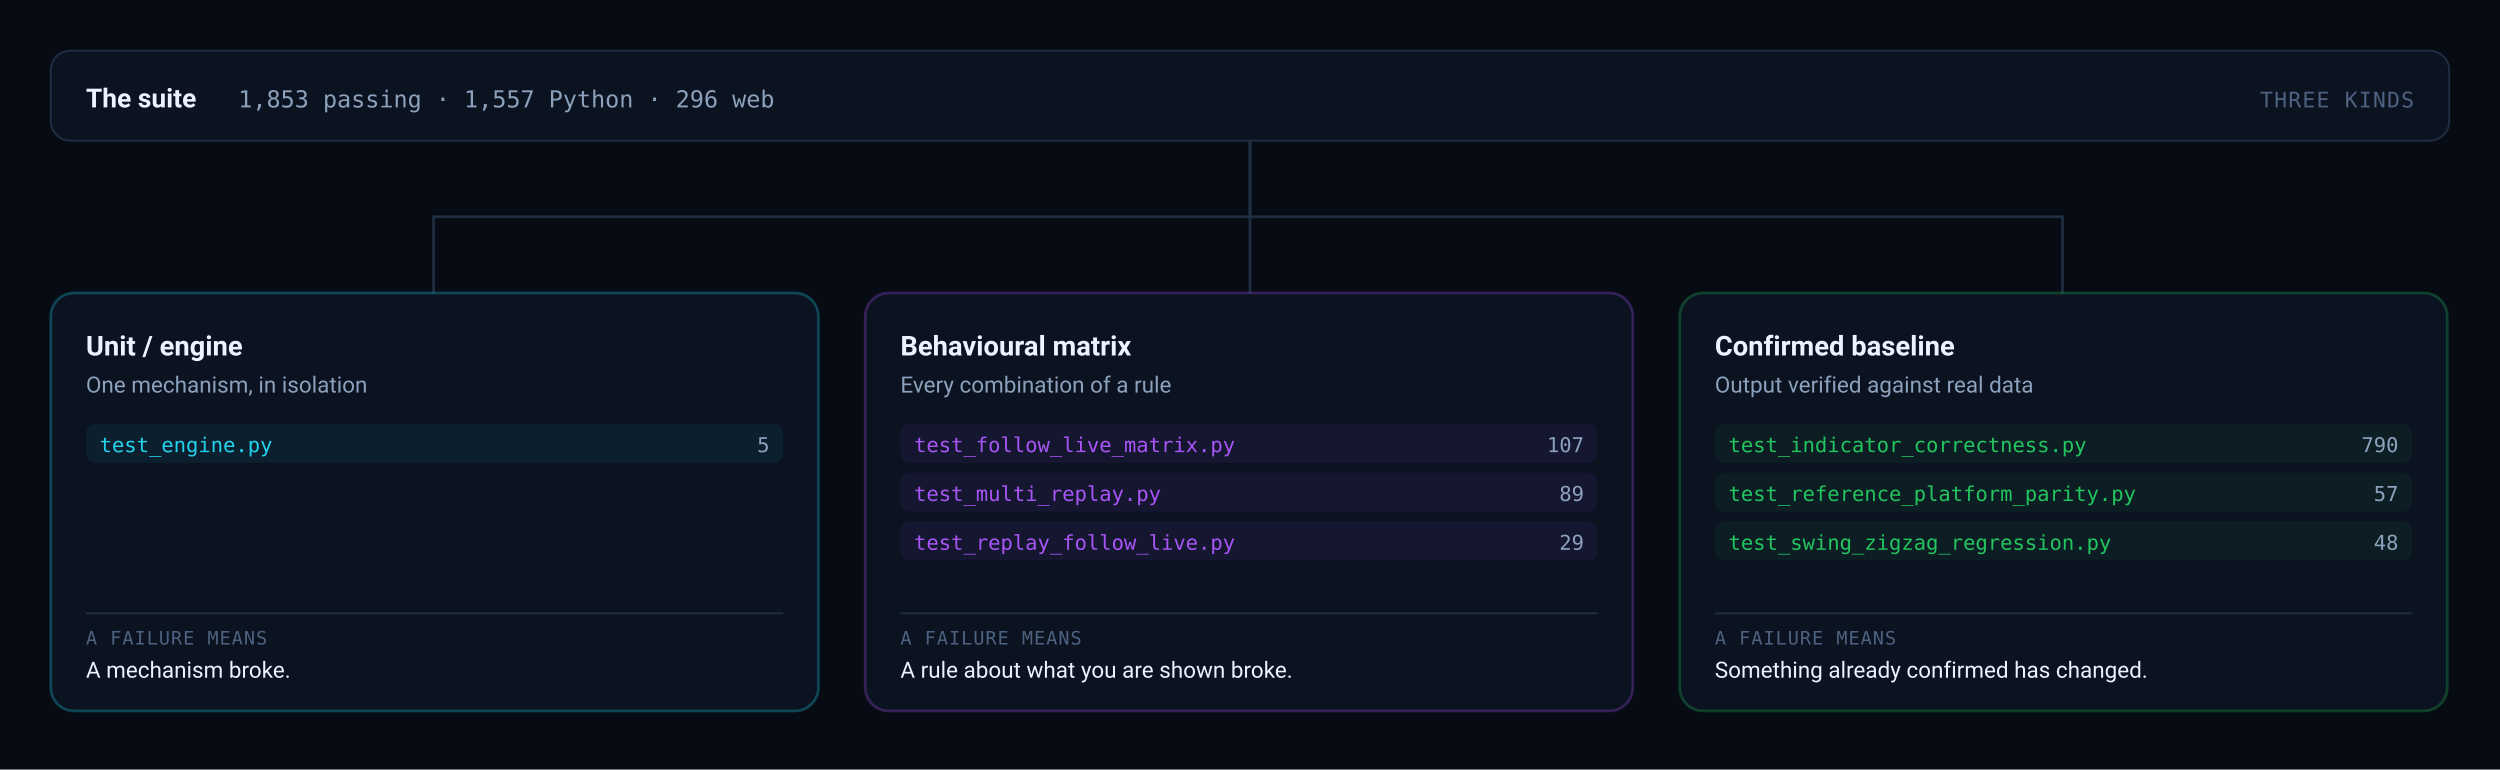
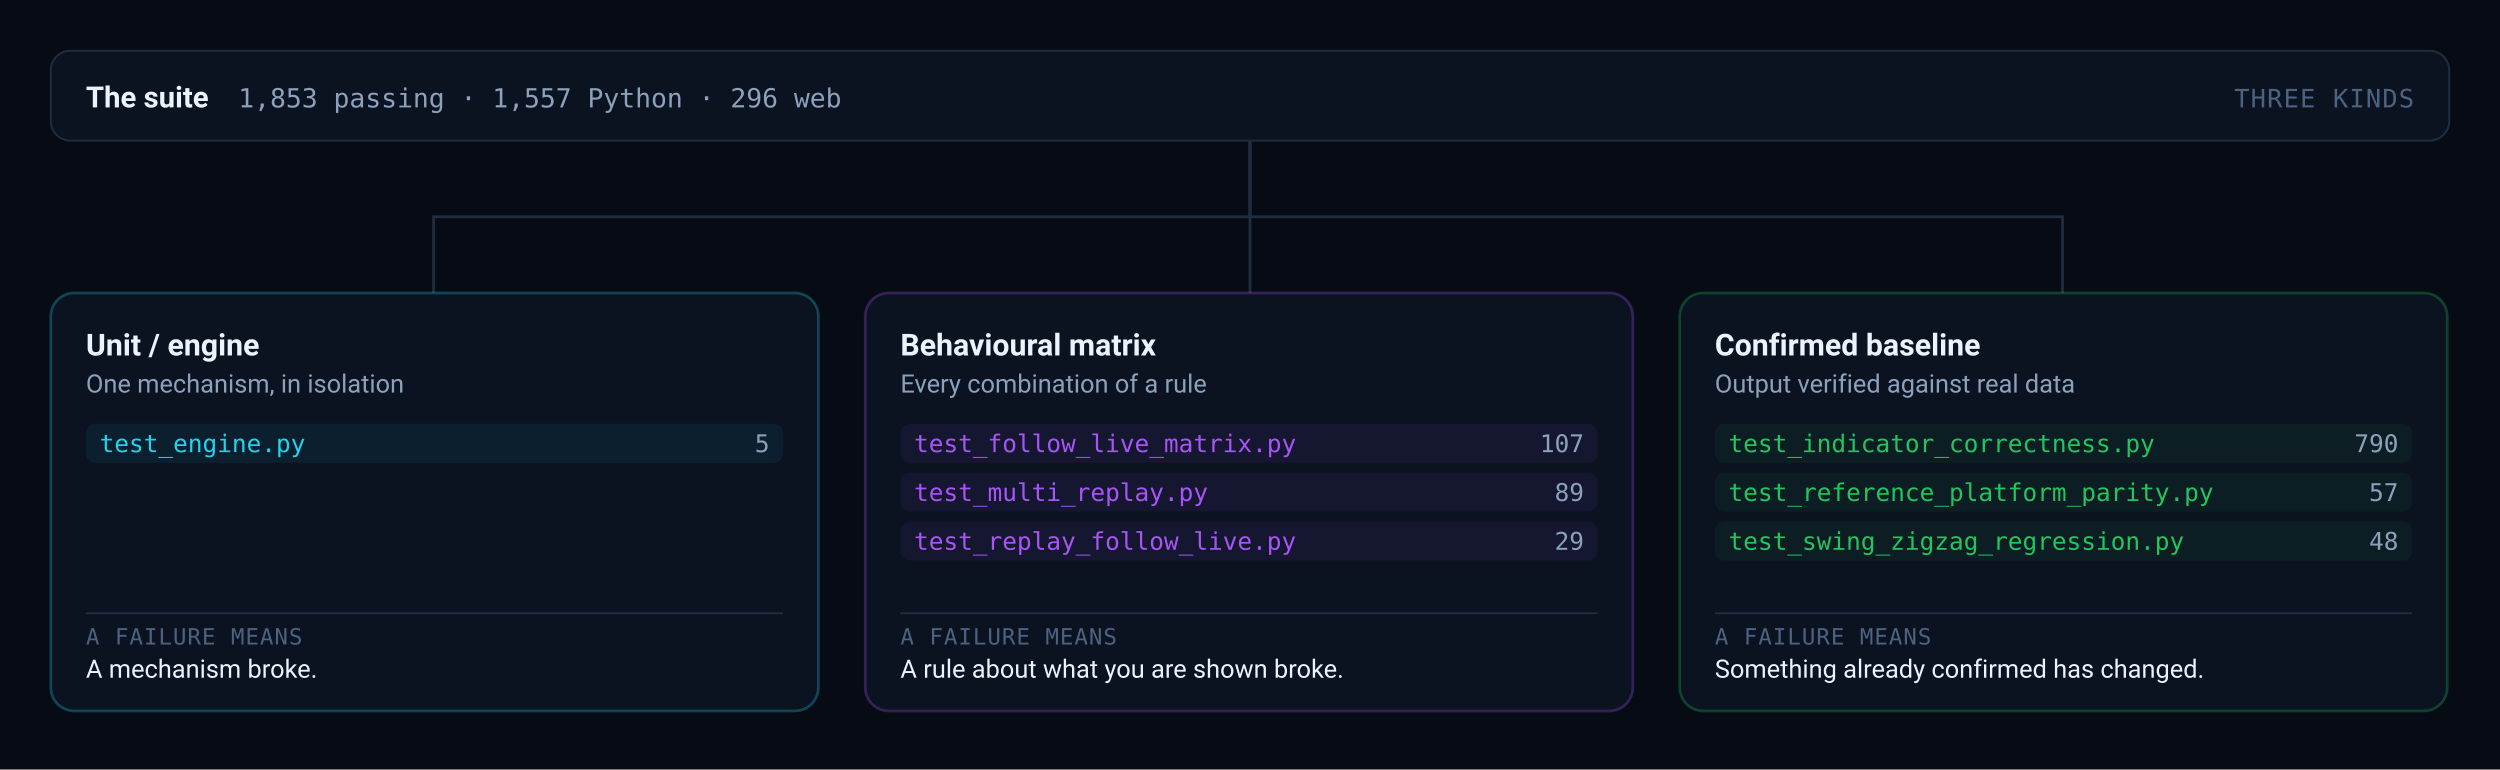
<svg xmlns="http://www.w3.org/2000/svg" viewBox="0 0 1280 394" width="1280" height="394" role="img" aria-label="The test suite splits into three kinds: unit, behavioural matrix, and confirmed baseline. A failure means something different in each.">
  <rect width="100%" height="100%" fill="#060b14" />
  <rect x="26" y="26" width="1228" height="46" rx="10" fill="#0b1220" stroke="#1e2d42" />
-   <text x="44" y="55" font-family="ui-sans-serif,-apple-system,BlinkMacSystemFont,'Segoe UI',Roboto,Helvetica,Arial,sans-serif" font-size="13.5" font-weight="700" fill="#eaf3ff">The suite</text>
-   <text x="122" y="55" font-family="ui-monospace,SFMono-Regular,Menlo,Consolas,monospace" font-size="12" fill="#8ba1bc">1,853 passing · 1,557 Python · 296 web</text>
-   <text x="1236" y="55" text-anchor="end" font-family="ui-monospace,SFMono-Regular,Menlo,Consolas,monospace" font-size="11" letter-spacing="0.6" fill="#4d6280">THREE KINDS</text>
+   <text x="44" y="55" font-family="ui-sans-serif,-apple-system,BlinkMacSystemFont,'Segoe UI',Roboto,Helvetica,Arial,sans-serif" font-size="15" font-weight="700" fill="#eaf3ff">The suite</text>
+   <text x="122" y="55" font-family="ui-monospace,SFMono-Regular,Menlo,Consolas,monospace" font-size="13.5" fill="#8ba1bc">1,853 passing · 1,557 Python · 296 web</text>
+   <text x="1236" y="55" text-anchor="end" font-family="ui-monospace,SFMono-Regular,Menlo,Consolas,monospace" font-size="13" letter-spacing="0.6" fill="#4d6280">THREE KINDS</text>
  <path d="M 640 72 V 111 H 222 V 150" fill="none" stroke="#1e2d42" stroke-width="1.4" />
  <circle r="3.2" fill="#22d3ee" opacity="0">
    <animate attributeName="opacity" values="0;1;1;0" keyTimes="0;0.08;0.72;1" begin="0.00s" dur="1.25s" repeatCount="indefinite" />
    <animate attributeName="cx" values="640;640;222;222" keyTimes="0;0.30;0.68;1" begin="0.00s" dur="1.25s" repeatCount="indefinite" />
    <animate attributeName="cy" values="72;111;111;150" keyTimes="0;0.30;0.68;1" begin="0.00s" dur="1.25s" repeatCount="indefinite" />
  </circle>
  <rect x="26" y="150" width="393" height="214" rx="12" fill="#0b1220" stroke="#22d3ee" stroke-opacity="0.28" stroke-width="1.4">
    <animate attributeName="stroke-opacity" values="0.28;0.9;0.28;0.28" keyTimes="0;0.06;0.34;1" begin="1.12s" dur="3.75s" repeatCount="indefinite" />
  </rect>
-   <text x="44" y="182" font-family="ui-sans-serif,-apple-system,BlinkMacSystemFont,'Segoe UI',Roboto,Helvetica,Arial,sans-serif" font-size="14" font-weight="700" fill="#eaf3ff">Unit / engine</text>
-   <text x="44" y="201" font-family="ui-sans-serif,-apple-system,BlinkMacSystemFont,'Segoe UI',Roboto,Helvetica,Arial,sans-serif" font-size="11.5" fill="#8ba1bc">One mechanism, in isolation</text>
+   <text x="44" y="182" font-family="ui-sans-serif,-apple-system,BlinkMacSystemFont,'Segoe UI',Roboto,Helvetica,Arial,sans-serif" font-size="15.5" font-weight="700" fill="#eaf3ff">Unit / engine</text>
+   <text x="44" y="201" font-family="ui-sans-serif,-apple-system,BlinkMacSystemFont,'Segoe UI',Roboto,Helvetica,Arial,sans-serif" font-size="13" fill="#8ba1bc">One mechanism, in isolation</text>
  <rect x="44" y="217" width="357" height="20" rx="5" fill="#22d3ee" fill-opacity="0.07" />
-   <text x="51" y="231.5" font-family="ui-monospace,SFMono-Regular,Menlo,Consolas,monospace" font-size="10.5" fill="#22d3ee">test_engine.py</text>
-   <text x="394" y="231.5" text-anchor="end" font-family="ui-monospace,SFMono-Regular,Menlo,Consolas,monospace" font-size="10.5" fill="#8ba1bc">5</text>
+   <text x="51" y="231.5" font-family="ui-monospace,SFMono-Regular,Menlo,Consolas,monospace" font-size="12.5" fill="#22d3ee">test_engine.py</text>
+   <text x="394" y="231.5" text-anchor="end" font-family="ui-monospace,SFMono-Regular,Menlo,Consolas,monospace" font-size="12.5" fill="#8ba1bc">5</text>
  <line x1="44" y1="314" x2="401" y2="314" stroke="#1e2d42" />
-   <text x="44" y="330" font-family="ui-monospace,SFMono-Regular,Menlo,Consolas,monospace" font-size="9.5" letter-spacing="0.5" fill="#4d6280">A FAILURE MEANS</text>
-   <text x="44" y="347" font-family="ui-sans-serif,-apple-system,BlinkMacSystemFont,'Segoe UI',Roboto,Helvetica,Arial,sans-serif" font-size="11.5" fill="#eaf3ff">A mechanism broke.</text>
+   <text x="44" y="330" font-family="ui-monospace,SFMono-Regular,Menlo,Consolas,monospace" font-size="11.5" letter-spacing="0.5" fill="#4d6280">A FAILURE MEANS</text>
+   <text x="44" y="347" font-family="ui-sans-serif,-apple-system,BlinkMacSystemFont,'Segoe UI',Roboto,Helvetica,Arial,sans-serif" font-size="13" fill="#eaf3ff">A mechanism broke.</text>
  <path d="M 640 72 V 111 H 640 V 150" fill="none" stroke="#1e2d42" stroke-width="1.4" />
  <circle r="3.2" fill="#a855f7" opacity="0">
    <animate attributeName="opacity" values="0;1;1;0" keyTimes="0;0.08;0.72;1" begin="1.25s" dur="1.25s" repeatCount="indefinite" />
    <animate attributeName="cx" values="640;640;640;640" keyTimes="0;0.30;0.68;1" begin="1.25s" dur="1.25s" repeatCount="indefinite" />
    <animate attributeName="cy" values="72;111;111;150" keyTimes="0;0.30;0.68;1" begin="1.25s" dur="1.25s" repeatCount="indefinite" />
  </circle>
  <rect x="443" y="150" width="393" height="214" rx="12" fill="#0b1220" stroke="#a855f7" stroke-opacity="0.28" stroke-width="1.4">
    <animate attributeName="stroke-opacity" values="0.28;0.9;0.28;0.28" keyTimes="0;0.06;0.34;1" begin="2.38s" dur="3.75s" repeatCount="indefinite" />
  </rect>
-   <text x="461" y="182" font-family="ui-sans-serif,-apple-system,BlinkMacSystemFont,'Segoe UI',Roboto,Helvetica,Arial,sans-serif" font-size="14" font-weight="700" fill="#eaf3ff">Behavioural matrix</text>
-   <text x="461" y="201" font-family="ui-sans-serif,-apple-system,BlinkMacSystemFont,'Segoe UI',Roboto,Helvetica,Arial,sans-serif" font-size="11.5" fill="#8ba1bc">Every combination of a rule</text>
+   <text x="461" y="182" font-family="ui-sans-serif,-apple-system,BlinkMacSystemFont,'Segoe UI',Roboto,Helvetica,Arial,sans-serif" font-size="15.5" font-weight="700" fill="#eaf3ff">Behavioural matrix</text>
+   <text x="461" y="201" font-family="ui-sans-serif,-apple-system,BlinkMacSystemFont,'Segoe UI',Roboto,Helvetica,Arial,sans-serif" font-size="13" fill="#8ba1bc">Every combination of a rule</text>
  <rect x="461" y="217" width="357" height="20" rx="5" fill="#a855f7" fill-opacity="0.07" />
-   <text x="468" y="231.5" font-family="ui-monospace,SFMono-Regular,Menlo,Consolas,monospace" font-size="10.5" fill="#a855f7">test_follow_live_matrix.py</text>
-   <text x="811" y="231.5" text-anchor="end" font-family="ui-monospace,SFMono-Regular,Menlo,Consolas,monospace" font-size="10.5" fill="#8ba1bc">107</text>
+   <text x="468" y="231.5" font-family="ui-monospace,SFMono-Regular,Menlo,Consolas,monospace" font-size="12.5" fill="#a855f7">test_follow_live_matrix.py</text>
+   <text x="811" y="231.5" text-anchor="end" font-family="ui-monospace,SFMono-Regular,Menlo,Consolas,monospace" font-size="12.5" fill="#8ba1bc">107</text>
  <rect x="461" y="242" width="357" height="20" rx="5" fill="#a855f7" fill-opacity="0.07" />
-   <text x="468" y="256.5" font-family="ui-monospace,SFMono-Regular,Menlo,Consolas,monospace" font-size="10.5" fill="#a855f7">test_multi_replay.py</text>
-   <text x="811" y="256.5" text-anchor="end" font-family="ui-monospace,SFMono-Regular,Menlo,Consolas,monospace" font-size="10.5" fill="#8ba1bc">89</text>
+   <text x="468" y="256.5" font-family="ui-monospace,SFMono-Regular,Menlo,Consolas,monospace" font-size="12.5" fill="#a855f7">test_multi_replay.py</text>
+   <text x="811" y="256.5" text-anchor="end" font-family="ui-monospace,SFMono-Regular,Menlo,Consolas,monospace" font-size="12.5" fill="#8ba1bc">89</text>
  <rect x="461" y="267" width="357" height="20" rx="5" fill="#a855f7" fill-opacity="0.07" />
-   <text x="468" y="281.5" font-family="ui-monospace,SFMono-Regular,Menlo,Consolas,monospace" font-size="10.5" fill="#a855f7">test_replay_follow_live.py</text>
-   <text x="811" y="281.5" text-anchor="end" font-family="ui-monospace,SFMono-Regular,Menlo,Consolas,monospace" font-size="10.5" fill="#8ba1bc">29</text>
+   <text x="468" y="281.5" font-family="ui-monospace,SFMono-Regular,Menlo,Consolas,monospace" font-size="12.5" fill="#a855f7">test_replay_follow_live.py</text>
+   <text x="811" y="281.5" text-anchor="end" font-family="ui-monospace,SFMono-Regular,Menlo,Consolas,monospace" font-size="12.5" fill="#8ba1bc">29</text>
  <line x1="461" y1="314" x2="818" y2="314" stroke="#1e2d42" />
-   <text x="461" y="330" font-family="ui-monospace,SFMono-Regular,Menlo,Consolas,monospace" font-size="9.5" letter-spacing="0.5" fill="#4d6280">A FAILURE MEANS</text>
-   <text x="461" y="347" font-family="ui-sans-serif,-apple-system,BlinkMacSystemFont,'Segoe UI',Roboto,Helvetica,Arial,sans-serif" font-size="11.5" fill="#eaf3ff">A rule about what you are shown broke.</text>
+   <text x="461" y="330" font-family="ui-monospace,SFMono-Regular,Menlo,Consolas,monospace" font-size="11.5" letter-spacing="0.5" fill="#4d6280">A FAILURE MEANS</text>
+   <text x="461" y="347" font-family="ui-sans-serif,-apple-system,BlinkMacSystemFont,'Segoe UI',Roboto,Helvetica,Arial,sans-serif" font-size="13" fill="#eaf3ff">A rule about what you are shown broke.</text>
  <path d="M 640 72 V 111 H 1056 V 150" fill="none" stroke="#1e2d42" stroke-width="1.4" />
  <circle r="3.2" fill="#22c55e" opacity="0">
    <animate attributeName="opacity" values="0;1;1;0" keyTimes="0;0.08;0.72;1" begin="2.50s" dur="1.25s" repeatCount="indefinite" />
    <animate attributeName="cx" values="640;640;1056;1056" keyTimes="0;0.30;0.68;1" begin="2.50s" dur="1.25s" repeatCount="indefinite" />
    <animate attributeName="cy" values="72;111;111;150" keyTimes="0;0.30;0.68;1" begin="2.50s" dur="1.25s" repeatCount="indefinite" />
  </circle>
  <rect x="860" y="150" width="393" height="214" rx="12" fill="#0b1220" stroke="#22c55e" stroke-opacity="0.28" stroke-width="1.4">
    <animate attributeName="stroke-opacity" values="0.28;0.9;0.28;0.28" keyTimes="0;0.06;0.34;1" begin="3.62s" dur="3.75s" repeatCount="indefinite" />
  </rect>
-   <text x="878" y="182" font-family="ui-sans-serif,-apple-system,BlinkMacSystemFont,'Segoe UI',Roboto,Helvetica,Arial,sans-serif" font-size="14" font-weight="700" fill="#eaf3ff">Confirmed baseline</text>
-   <text x="878" y="201" font-family="ui-sans-serif,-apple-system,BlinkMacSystemFont,'Segoe UI',Roboto,Helvetica,Arial,sans-serif" font-size="11.5" fill="#8ba1bc">Output verified against real data</text>
+   <text x="878" y="182" font-family="ui-sans-serif,-apple-system,BlinkMacSystemFont,'Segoe UI',Roboto,Helvetica,Arial,sans-serif" font-size="15.5" font-weight="700" fill="#eaf3ff">Confirmed baseline</text>
+   <text x="878" y="201" font-family="ui-sans-serif,-apple-system,BlinkMacSystemFont,'Segoe UI',Roboto,Helvetica,Arial,sans-serif" font-size="13" fill="#8ba1bc">Output verified against real data</text>
  <rect x="878" y="217" width="357" height="20" rx="5" fill="#22c55e" fill-opacity="0.07" />
-   <text x="885" y="231.5" font-family="ui-monospace,SFMono-Regular,Menlo,Consolas,monospace" font-size="10.5" fill="#22c55e">test_indicator_correctness.py</text>
-   <text x="1228" y="231.5" text-anchor="end" font-family="ui-monospace,SFMono-Regular,Menlo,Consolas,monospace" font-size="10.5" fill="#8ba1bc">790</text>
+   <text x="885" y="231.5" font-family="ui-monospace,SFMono-Regular,Menlo,Consolas,monospace" font-size="12.5" fill="#22c55e">test_indicator_correctness.py</text>
+   <text x="1228" y="231.5" text-anchor="end" font-family="ui-monospace,SFMono-Regular,Menlo,Consolas,monospace" font-size="12.5" fill="#8ba1bc">790</text>
  <rect x="878" y="242" width="357" height="20" rx="5" fill="#22c55e" fill-opacity="0.07" />
-   <text x="885" y="256.5" font-family="ui-monospace,SFMono-Regular,Menlo,Consolas,monospace" font-size="10.5" fill="#22c55e">test_reference_platform_parity.py</text>
-   <text x="1228" y="256.5" text-anchor="end" font-family="ui-monospace,SFMono-Regular,Menlo,Consolas,monospace" font-size="10.5" fill="#8ba1bc">57</text>
+   <text x="885" y="256.5" font-family="ui-monospace,SFMono-Regular,Menlo,Consolas,monospace" font-size="12.5" fill="#22c55e">test_reference_platform_parity.py</text>
+   <text x="1228" y="256.5" text-anchor="end" font-family="ui-monospace,SFMono-Regular,Menlo,Consolas,monospace" font-size="12.5" fill="#8ba1bc">57</text>
  <rect x="878" y="267" width="357" height="20" rx="5" fill="#22c55e" fill-opacity="0.07" />
-   <text x="885" y="281.5" font-family="ui-monospace,SFMono-Regular,Menlo,Consolas,monospace" font-size="10.5" fill="#22c55e">test_swing_zigzag_regression.py</text>
-   <text x="1228" y="281.5" text-anchor="end" font-family="ui-monospace,SFMono-Regular,Menlo,Consolas,monospace" font-size="10.5" fill="#8ba1bc">48</text>
+   <text x="885" y="281.5" font-family="ui-monospace,SFMono-Regular,Menlo,Consolas,monospace" font-size="12.5" fill="#22c55e">test_swing_zigzag_regression.py</text>
+   <text x="1228" y="281.5" text-anchor="end" font-family="ui-monospace,SFMono-Regular,Menlo,Consolas,monospace" font-size="12.5" fill="#8ba1bc">48</text>
  <line x1="878" y1="314" x2="1235" y2="314" stroke="#1e2d42" />
-   <text x="878" y="330" font-family="ui-monospace,SFMono-Regular,Menlo,Consolas,monospace" font-size="9.5" letter-spacing="0.5" fill="#4d6280">A FAILURE MEANS</text>
-   <text x="878" y="347" font-family="ui-sans-serif,-apple-system,BlinkMacSystemFont,'Segoe UI',Roboto,Helvetica,Arial,sans-serif" font-size="11.5" fill="#eaf3ff">Something already confirmed has changed.</text>
+   <text x="878" y="330" font-family="ui-monospace,SFMono-Regular,Menlo,Consolas,monospace" font-size="11.5" letter-spacing="0.5" fill="#4d6280">A FAILURE MEANS</text>
+   <text x="878" y="347" font-family="ui-sans-serif,-apple-system,BlinkMacSystemFont,'Segoe UI',Roboto,Helvetica,Arial,sans-serif" font-size="13" fill="#eaf3ff">Something already confirmed has changed.</text>
</svg>
